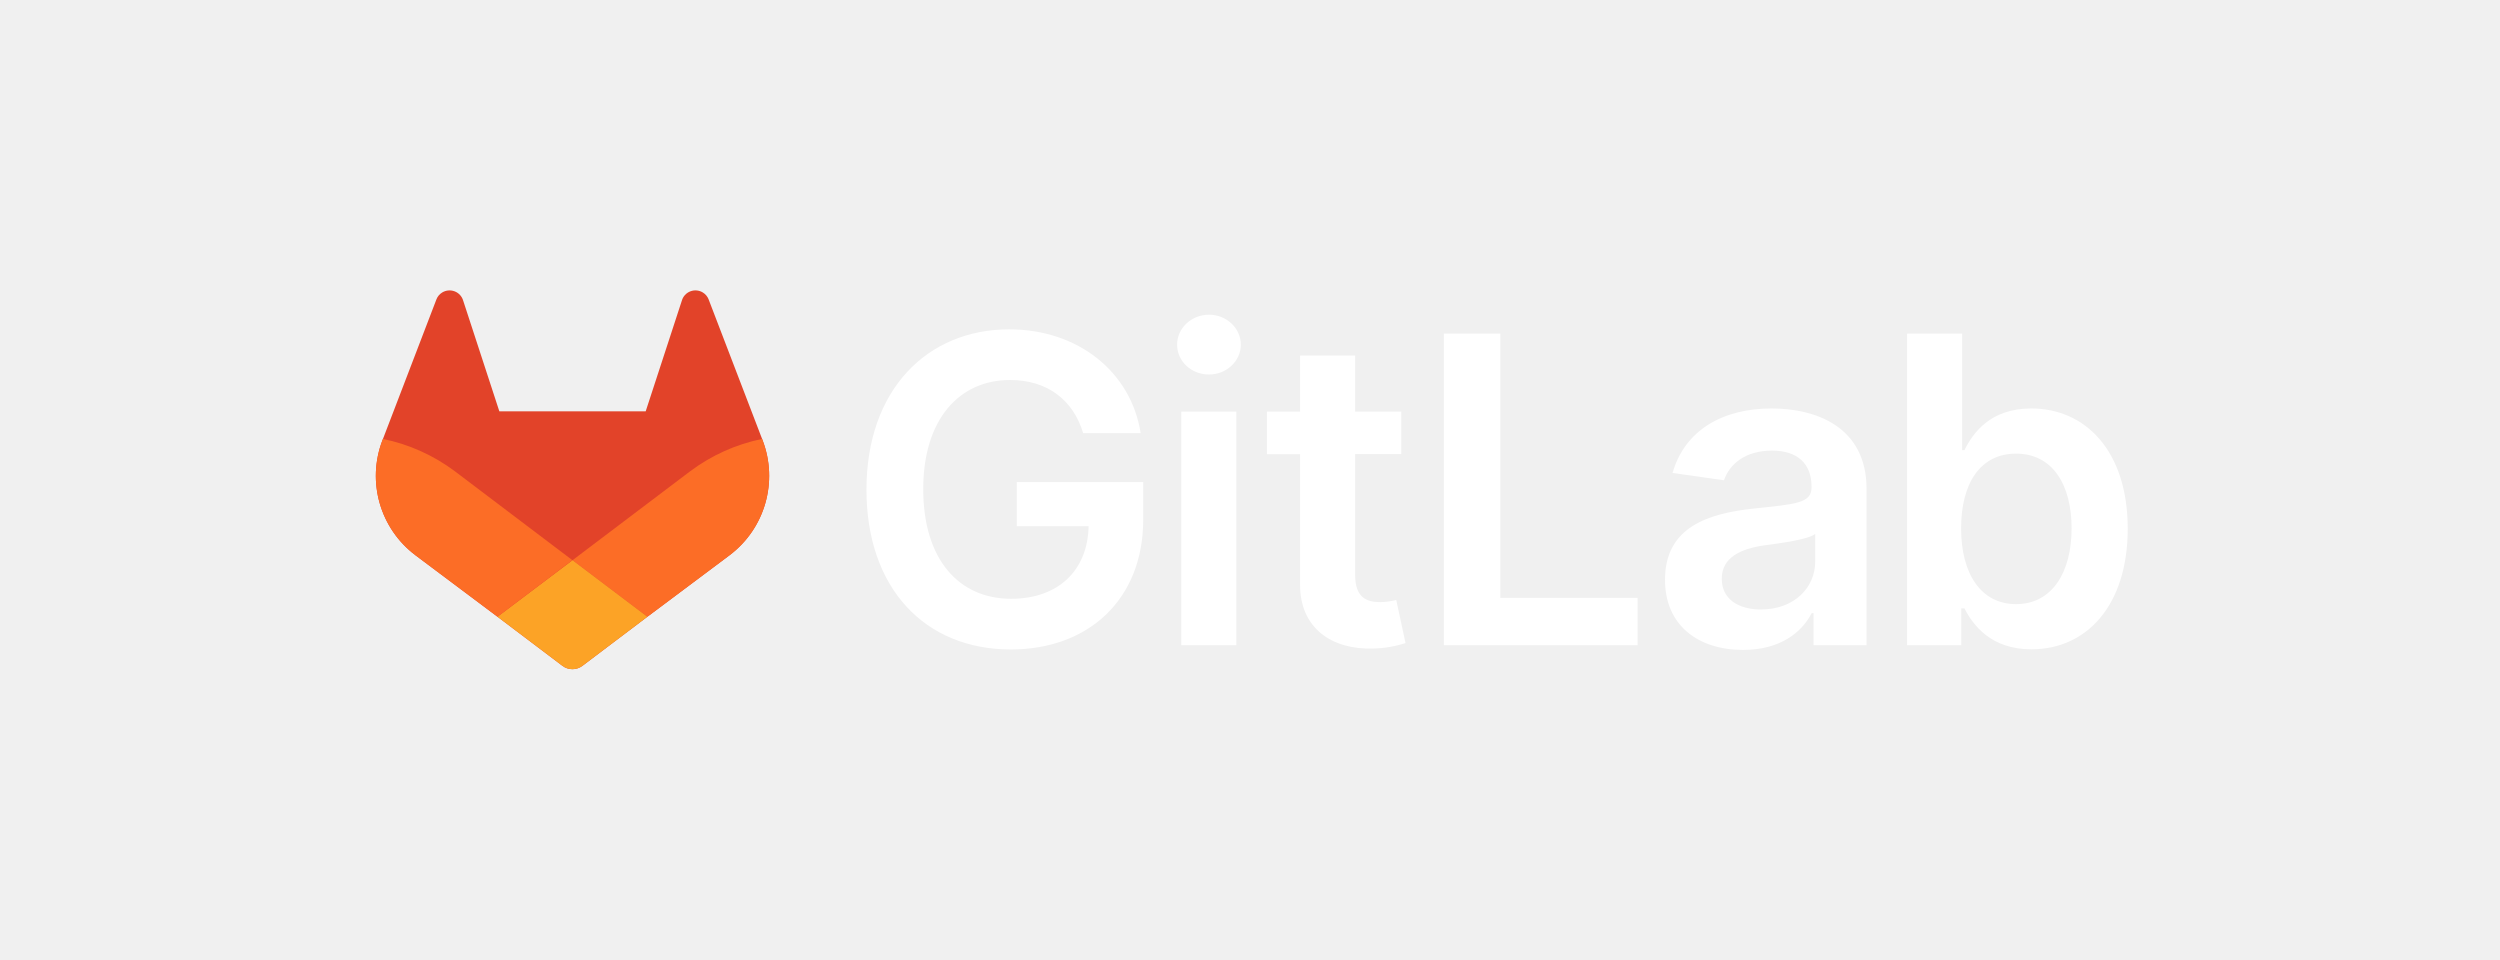
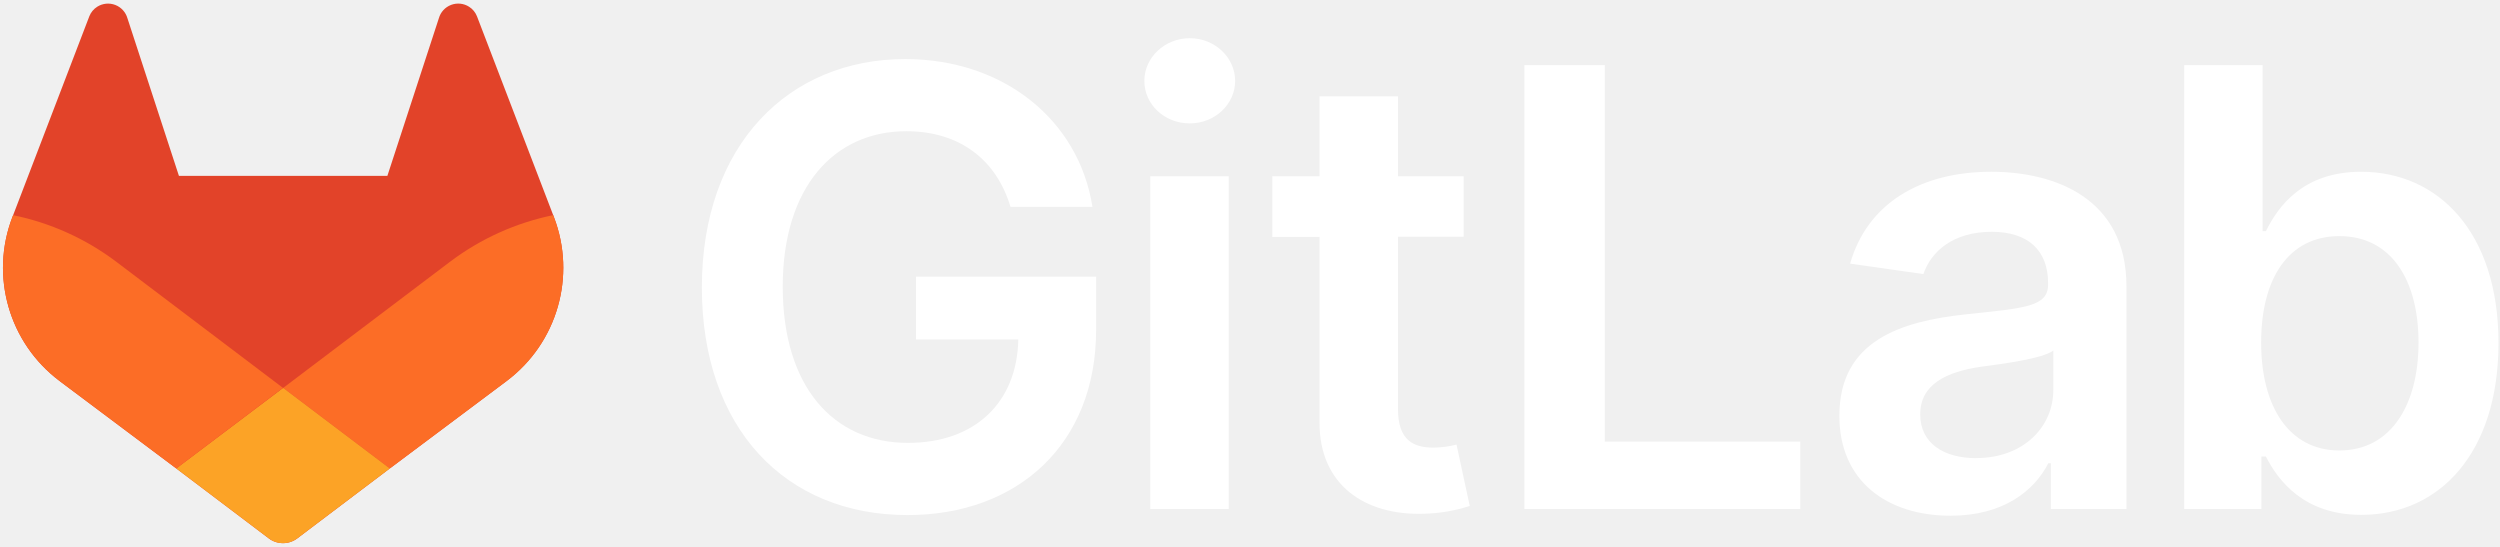
- <svg xmlns="http://www.w3.org/2000/svg" viewBox="0 0 990 380">
+ <svg xmlns="http://www.w3.org/2000/svg" viewBox="148 114 695 152">
  <defs>
    <style>.cls-1{fill:#e24329;}.cls-2{fill:#fc6d26;}.cls-3{fill:#fca326;}.cls-4{fill:#fff;}</style>
  </defs>
  <g id="LOGO">
    <path class="cls-1" d="M302,174.37l-.21-.56-21.2-55.3a5.5,5.5,0,0,0-2.18-2.63,5.6,5.6,0,0,0-8.41,3.2l-14.31,43.81H197.74l-14.31-43.81a5.61,5.61,0,0,0-8.41-3.2,5.5,5.5,0,0,0-2.18,2.63l-21.19,55.31-.22.55a39.36,39.36,0,0,0,13.06,45.49l.08.06.18.14L197,244.23l16,12.09,9.72,7.35a6.57,6.57,0,0,0,7.92,0l9.72-7.35,16-12.09,32.48-24.31.09-.07A39.36,39.36,0,0,0,302,174.37Z" />
    <path class="cls-2" d="M302,174.37l-.21-.56a71.5,71.5,0,0,0-28.5,12.82l-46.55,35.2,29.64,22.4,32.48-24.31.09-.07A39.36,39.36,0,0,0,302,174.37Z" />
    <path class="cls-3" d="M197,244.23l16,12.09,9.72,7.35a6.57,6.57,0,0,0,7.92,0l9.72-7.35,16-12.09-29.64-22.4Z" />
    <path class="cls-2" d="M180.14,186.63a71.44,71.44,0,0,0-28.49-12.81l-.22.55a39.36,39.36,0,0,0,13.06,45.49l.08.06.18.14L197,244.23l29.66-22.4Z" />
    <path class="cls-4" d="M428.92,171.51H451.7c-3.8-24.22-24.77-41.09-52.06-41.09-32.29,0-56.52,23.74-56.52,63.5,0,39.05,23.14,63.27,57.18,63.27,30.55,0,52.42-19.65,52.42-51.46V190.91H402.65v17.47h28.44c-.36,17.6-12.11,28.74-30.67,28.74-20.66,0-34.82-15.48-34.82-43.44,0-27.78,14.4-43.2,34.34-43.2C414.82,150.48,425,158.43,428.92,171.51Z" />
    <path class="cls-4" d="M467.78,255.5h21.81V163H467.78Zm11-107.2c6.93,0,12.59-5.31,12.59-11.81s-5.66-11.87-12.59-11.87-12.65,5.3-12.65,11.87S471.75,148.3,478.74,148.3Z" />
    <path class="cls-4" d="M554.9,163H536.64V140.78H514.83V163H501.7v16.87h13.13v51.46c-.12,17.41,12.54,26,28.92,25.49a44.29,44.29,0,0,0,12.84-2.17l-3.68-17.06a26.57,26.57,0,0,1-6.38.85c-5.49,0-9.89-1.93-9.89-10.73V179.82H554.9Z" />
    <path class="cls-4" d="M571.78,255.5h76.7V236.76H594.14V132.1H571.78Z" />
    <path class="cls-4" d="M690.26,257.37c14.52,0,23.19-6.81,27.17-14.58h.72V255.5h21V193.56c0-24.46-19.94-31.81-37.6-31.81-19.46,0-34.4,8.67-39.22,25.54l20.37,2.9c2.16-6.33,8.31-11.75,19-11.75,10.13,0,15.67,5.18,15.67,14.28v.36c0,6.26-6.57,6.57-22.9,8.31-17.95,1.93-35.12,7.29-35.12,28.14C659.29,247.73,672.6,257.37,690.26,257.37Zm7.17-16c-9.1,0-15.61-4.16-15.61-12.17,0-8.38,7.29-11.87,17-13.26,5.73-.78,17.18-2.23,20-4.51v10.9C718.88,232.6,710.56,241.34,697.43,241.34Z" />
    <path class="cls-4" d="M755.21,255.5h21.45V240.92h1.26c3.44,6.75,10.61,16.21,26.52,16.21,21.81,0,38.14-17.3,38.14-47.78,0-30.85-16.81-47.6-38.2-47.6-16.33,0-23.14,9.82-26.46,16.51H777V132.1H755.21Zm21.39-46.27c0-18,7.71-29.59,21.75-29.59,14.52,0,22,12.35,22,29.59s-7.59,30-22,30C784.43,239.23,776.6,227.18,776.6,209.23Z" />
  </g>
</svg>
